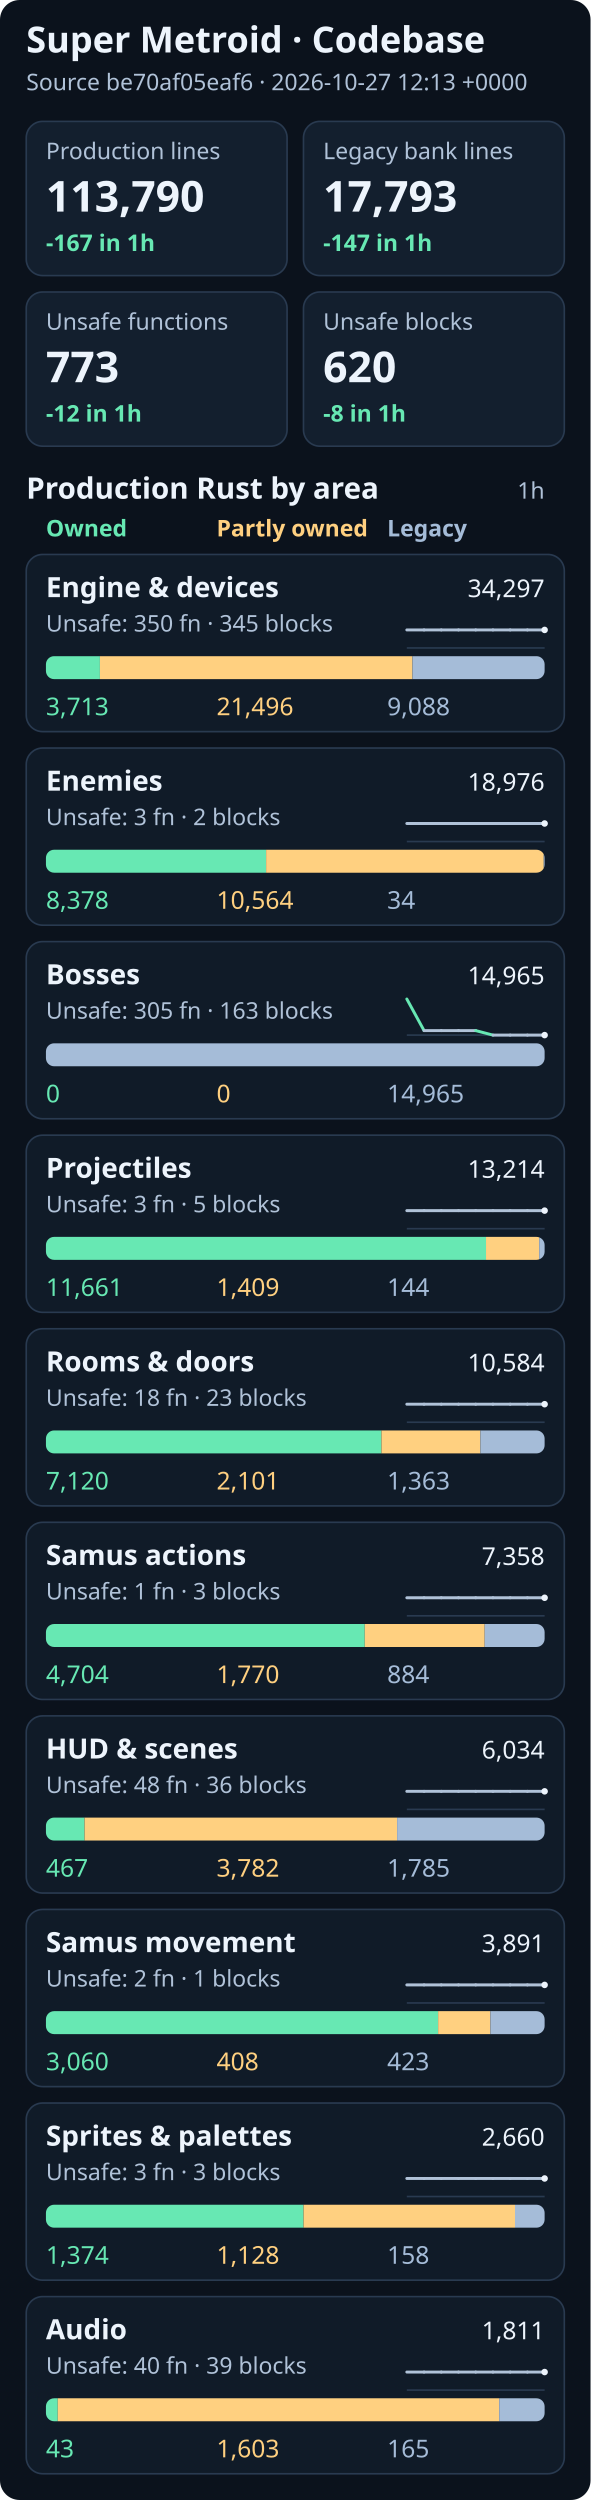
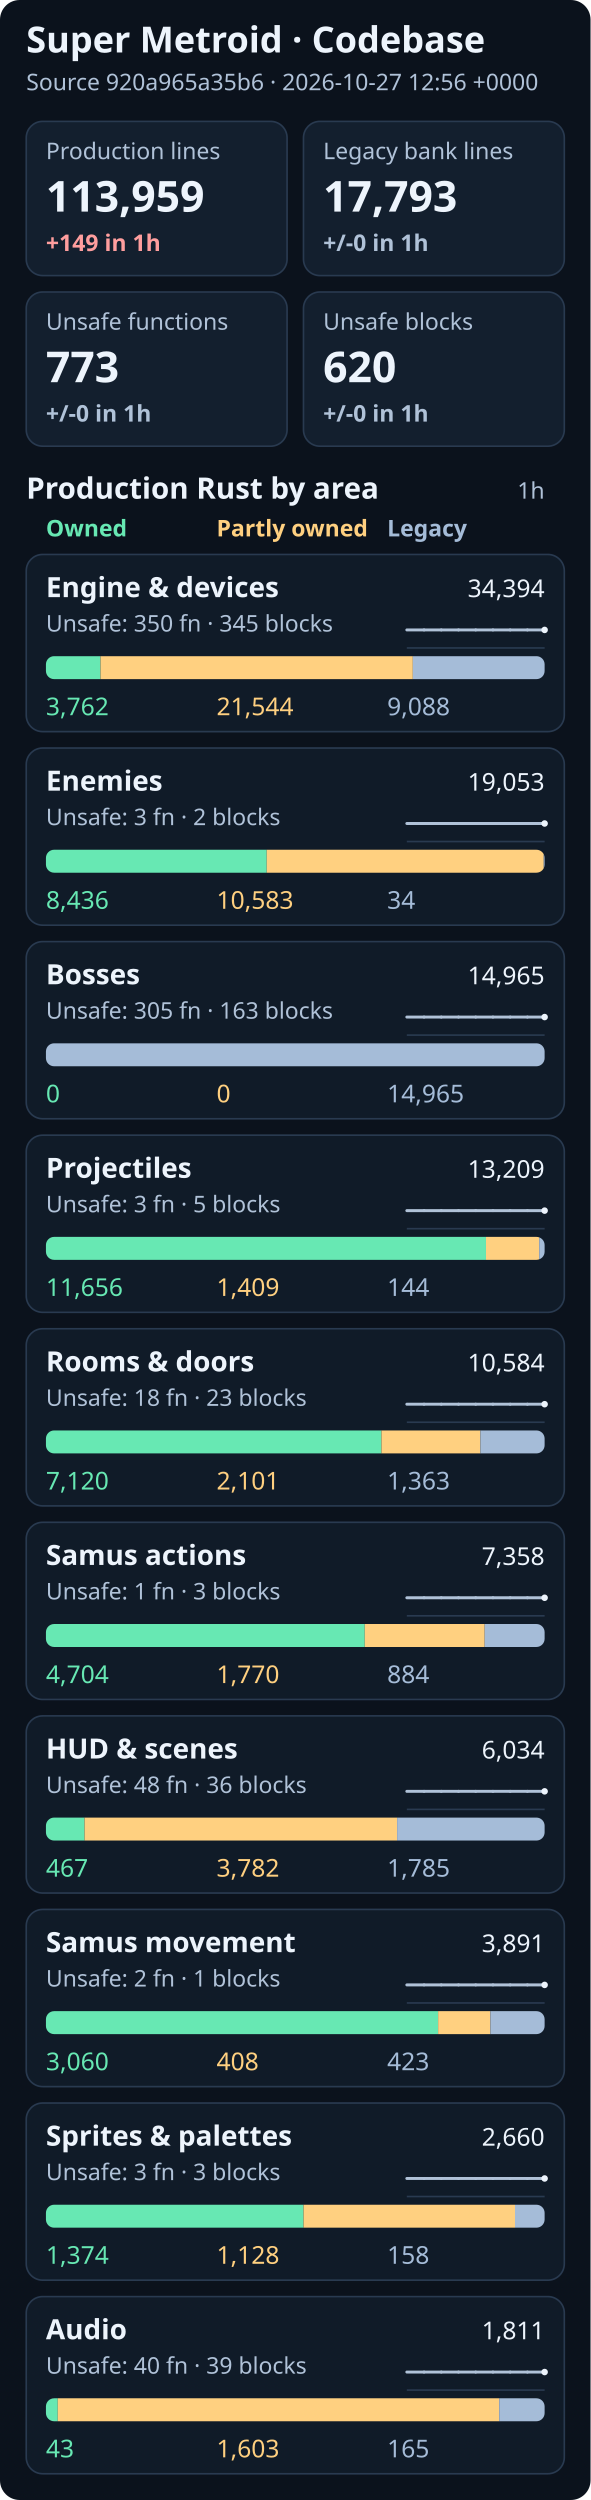
<svg xmlns="http://www.w3.org/2000/svg" width="360" height="1524" viewBox="0 0 360 1524" role="img">
  <style>text{font-family:system-ui,Segoe UI,sans-serif;fill:#edf4fc}.h{font-size:22px;font-weight:650}.l{font-size:14px;fill:#b0c2d8}.v{font-size:26px;font-weight:650}.d{font-size:14px;font-weight:600}.good{fill:#67e8b3}.bad{fill:#ff9e9e}.neutral{fill:#b0c2d8}.owned{fill:#67e8b3}.partial{fill:#ffd080}.legacy{fill:#a5bcd8}.k{font-size:14px;font-weight:600}.t{font-size:17px;font-weight:650}.s{font-size:15px;font-variant-numeric:tabular-nums}.section{font-size:18px;font-weight:650}</style>
  <rect width="360" height="1524" rx="12" fill="#0b121c" />
  <text x="16" y="32" class="h">Super Metroid · Codebase</text>
-   <text x="16" y="55" class="l">Source be70af05eaf6 · 2026-10-27 12:13 +0000</text>
+   <text x="16" y="55" class="l">Source 920a965a35b6 · 2026-10-27 12:56 +0000</text>
  <rect x="16" y="74" width="159" height="94" rx="10" fill="#131f2e" stroke="#293a50" />
  <text x="28" y="97" class="l">Production lines</text>
-   <text x="28" y="129" class="v">113,790</text>
-   <text x="28" y="153" class="d good">-167 in 1h</text>
+   <text x="28" y="129" class="v">113,959</text>
+   <text x="28" y="153" class="d bad">+149 in 1h</text>
  <rect x="185" y="74" width="159" height="94" rx="10" fill="#131f2e" stroke="#293a50" />
  <text x="197" y="97" class="l">Legacy bank lines</text>
  <text x="197" y="129" class="v">17,793</text>
-   <text x="197" y="153" class="d good">-147 in 1h</text>
+   <text x="197" y="153" class="d neutral">+/-0 in 1h</text>
  <rect x="16" y="178" width="159" height="94" rx="10" fill="#131f2e" stroke="#293a50" />
  <text x="28" y="201" class="l">Unsafe functions</text>
  <text x="28" y="233" class="v">773</text>
-   <text x="28" y="257" class="d good">-12 in 1h</text>
+   <text x="28" y="257" class="d neutral">+/-0 in 1h</text>
  <rect x="185" y="178" width="159" height="94" rx="10" fill="#131f2e" stroke="#293a50" />
  <text x="197" y="201" class="l">Unsafe blocks</text>
  <text x="197" y="233" class="v">620</text>
-   <text x="197" y="257" class="d good">-8 in 1h</text>
+   <text x="197" y="257" class="d neutral">+/-0 in 1h</text>
  <text x="16" y="304" class="section">Production Rust by area</text>
  <text x="332" y="304" class="l" text-anchor="end">1h</text>
  <text x="28" y="327" class="k owned">Owned</text>
  <text x="132" y="327" class="k partial">Partly owned</text>
  <text x="236" y="327" class="k legacy">Legacy</text>
  <g>
    <rect x="16" y="338" width="328" height="108" rx="10" fill="#101b28" stroke="#293a50" />
    <text x="28" y="364" class="t">Engine &amp; devices</text>
-     <text x="332" y="364" class="s" text-anchor="end">34,297</text>
+     <text x="332" y="364" class="s" text-anchor="end">34,394</text>
    <text x="28" y="385" class="l">Unsafe: 350 fn · 345 blocks</text>
    <path d="M248,395 h84" fill="none" stroke="#293a50" />
    <path d="M248.00,384.00 L258.50,384.00" fill="none" stroke="#b0c2d8" stroke-width="1.8" stroke-linecap="round" />
    <path d="M258.50,384.00 L269.00,384.00" fill="none" stroke="#b0c2d8" stroke-width="1.8" stroke-linecap="round" />
    <path d="M269.00,384.00 L279.50,384.00" fill="none" stroke="#b0c2d8" stroke-width="1.8" stroke-linecap="round" />
    <path d="M279.50,384.00 L290.00,384.00" fill="none" stroke="#b0c2d8" stroke-width="1.8" stroke-linecap="round" />
    <path d="M290.00,384.00 L300.50,384.00" fill="none" stroke="#b0c2d8" stroke-width="1.8" stroke-linecap="round" />
    <path d="M300.50,384.00 L311.00,384.00" fill="none" stroke="#b0c2d8" stroke-width="1.8" stroke-linecap="round" />
    <path d="M311.00,384.00 L321.50,384.00" fill="none" stroke="#b0c2d8" stroke-width="1.8" stroke-linecap="round" />
    <path d="M321.50,384.00 L332.00,384.00" fill="none" stroke="#b0c2d8" stroke-width="1.8" stroke-linecap="round" />
    <circle cx="332.00" cy="384.00" r="2" fill="#edf4fc" />
    <clipPath id="cengine">
      <rect x="28" y="400" width="304" height="14" rx="5" />
    </clipPath>
    <g clip-path="url(#cengine)">
-       <rect x="28" y="400" width="32.911" height="14" fill="#67e8b3" />
-       <rect x="60.911" y="400" width="190.535" height="14" fill="#ffd080" />
-       <rect x="251.446" y="400" width="80.554" height="14" fill="#a5bcd8" />
-     </g>
-     <text x="28" y="436" class="s owned">3,713</text>
-     <text x="132" y="436" class="s partial">21,496</text>
+       <rect x="28" y="400" width="33.251" height="14" fill="#67e8b3" />
+       <rect x="61.251" y="400" width="190.422" height="14" fill="#ffd080" />
+       <rect x="251.673" y="400" width="80.327" height="14" fill="#a5bcd8" />
+     </g>
+     <text x="28" y="436" class="s owned">3,762</text>
+     <text x="132" y="436" class="s partial">21,544</text>
    <text x="236" y="436" class="s legacy">9,088</text>
  </g>
  <g>
    <rect x="16" y="456" width="328" height="108" rx="10" fill="#101b28" stroke="#293a50" />
    <text x="28" y="482" class="t">Enemies</text>
-     <text x="332" y="482" class="s" text-anchor="end">18,976</text>
+     <text x="332" y="482" class="s" text-anchor="end">19,053</text>
    <text x="28" y="503" class="l">Unsafe: 3 fn · 2 blocks</text>
    <path d="M248,513 h84" fill="none" stroke="#293a50" />
    <path d="M248.00,502.00 L258.50,502.00" fill="none" stroke="#b0c2d8" stroke-width="1.8" stroke-linecap="round" />
    <path d="M258.50,502.00 L269.00,502.00" fill="none" stroke="#b0c2d8" stroke-width="1.8" stroke-linecap="round" />
    <path d="M269.00,502.00 L279.50,502.00" fill="none" stroke="#b0c2d8" stroke-width="1.8" stroke-linecap="round" />
    <path d="M279.50,502.00 L290.00,502.00" fill="none" stroke="#b0c2d8" stroke-width="1.8" stroke-linecap="round" />
    <path d="M290.00,502.00 L300.50,502.00" fill="none" stroke="#b0c2d8" stroke-width="1.8" stroke-linecap="round" />
    <path d="M300.50,502.00 L311.00,502.00" fill="none" stroke="#b0c2d8" stroke-width="1.8" stroke-linecap="round" />
    <path d="M311.00,502.00 L321.50,502.00" fill="none" stroke="#b0c2d8" stroke-width="1.8" stroke-linecap="round" />
    <path d="M321.50,502.00 L332.00,502.00" fill="none" stroke="#b0c2d8" stroke-width="1.8" stroke-linecap="round" />
    <circle cx="332.00" cy="502.00" r="2" fill="#edf4fc" />
    <clipPath id="cenemies">
      <rect x="28" y="518" width="304" height="14" rx="5" />
    </clipPath>
    <g clip-path="url(#cenemies)">
-       <rect x="28" y="518" width="134.218" height="14" fill="#67e8b3" />
-       <rect x="162.218" y="518" width="169.238" height="14" fill="#ffd080" />
-       <rect x="331.455" y="518" width="0.545" height="14" fill="#a5bcd8" />
-     </g>
-     <text x="28" y="554" class="s owned">8,378</text>
-     <text x="132" y="554" class="s partial">10,564</text>
+       <rect x="28" y="518" width="134.601" height="14" fill="#67e8b3" />
+       <rect x="162.601" y="518" width="168.857" height="14" fill="#ffd080" />
+       <rect x="331.457" y="518" width="0.542" height="14" fill="#a5bcd8" />
+     </g>
+     <text x="28" y="554" class="s owned">8,436</text>
+     <text x="132" y="554" class="s partial">10,583</text>
    <text x="236" y="554" class="s legacy">34</text>
  </g>
  <g>
    <rect x="16" y="574" width="328" height="108" rx="10" fill="#101b28" stroke="#293a50" />
    <text x="28" y="600" class="t">Bosses</text>
    <text x="332" y="600" class="s" text-anchor="end">14,965</text>
    <text x="28" y="621" class="l">Unsafe: 305 fn · 163 blocks</text>
    <path d="M248,631 h84" fill="none" stroke="#293a50" />
-     <path d="M248.00,609.00 L258.50,628.25" fill="none" stroke="#67e8b3" stroke-width="1.8" stroke-linecap="round" />
-     <path d="M258.50,628.25 L269.00,628.25" fill="none" stroke="#b0c2d8" stroke-width="1.8" stroke-linecap="round" />
-     <path d="M269.00,628.25 L279.50,628.25" fill="none" stroke="#b0c2d8" stroke-width="1.8" stroke-linecap="round" />
-     <path d="M279.50,628.25 L290.00,628.25" fill="none" stroke="#b0c2d8" stroke-width="1.8" stroke-linecap="round" />
-     <path d="M290.00,628.25 L300.50,631.00" fill="none" stroke="#67e8b3" stroke-width="1.8" stroke-linecap="round" />
-     <path d="M300.50,631.00 L311.00,631.00" fill="none" stroke="#b0c2d8" stroke-width="1.8" stroke-linecap="round" />
-     <path d="M311.00,631.00 L321.50,631.00" fill="none" stroke="#b0c2d8" stroke-width="1.8" stroke-linecap="round" />
-     <path d="M321.50,631.00 L332.00,631.00" fill="none" stroke="#b0c2d8" stroke-width="1.8" stroke-linecap="round" />
-     <circle cx="332.00" cy="631.00" r="2" fill="#edf4fc" />
+     <path d="M248.00,620.00 L258.50,620.00" fill="none" stroke="#b0c2d8" stroke-width="1.8" stroke-linecap="round" />
+     <path d="M258.50,620.00 L269.00,620.00" fill="none" stroke="#b0c2d8" stroke-width="1.8" stroke-linecap="round" />
+     <path d="M269.00,620.00 L279.50,620.00" fill="none" stroke="#b0c2d8" stroke-width="1.8" stroke-linecap="round" />
+     <path d="M279.50,620.00 L290.00,620.00" fill="none" stroke="#b0c2d8" stroke-width="1.8" stroke-linecap="round" />
+     <path d="M290.00,620.00 L300.50,620.00" fill="none" stroke="#b0c2d8" stroke-width="1.8" stroke-linecap="round" />
+     <path d="M300.50,620.00 L311.00,620.00" fill="none" stroke="#b0c2d8" stroke-width="1.8" stroke-linecap="round" />
+     <path d="M311.00,620.00 L321.50,620.00" fill="none" stroke="#b0c2d8" stroke-width="1.8" stroke-linecap="round" />
+     <path d="M321.50,620.00 L332.00,620.00" fill="none" stroke="#b0c2d8" stroke-width="1.8" stroke-linecap="round" />
+     <circle cx="332.00" cy="620.00" r="2" fill="#edf4fc" />
    <clipPath id="cbosses">
      <rect x="28" y="636" width="304" height="14" rx="5" />
    </clipPath>
    <g clip-path="url(#cbosses)">
      <rect x="28" y="636" width="304" height="14" fill="#a5bcd8" />
    </g>
    <text x="28" y="672" class="s owned">0</text>
    <text x="132" y="672" class="s partial">0</text>
    <text x="236" y="672" class="s legacy">14,965</text>
  </g>
  <g>
    <rect x="16" y="692" width="328" height="108" rx="10" fill="#101b28" stroke="#293a50" />
    <text x="28" y="718" class="t">Projectiles</text>
-     <text x="332" y="718" class="s" text-anchor="end">13,214</text>
+     <text x="332" y="718" class="s" text-anchor="end">13,209</text>
    <text x="28" y="739" class="l">Unsafe: 3 fn · 5 blocks</text>
    <path d="M248,749 h84" fill="none" stroke="#293a50" />
    <path d="M248.00,738.00 L258.50,738.00" fill="none" stroke="#b0c2d8" stroke-width="1.8" stroke-linecap="round" />
    <path d="M258.50,738.00 L269.00,738.00" fill="none" stroke="#b0c2d8" stroke-width="1.8" stroke-linecap="round" />
    <path d="M269.00,738.00 L279.50,738.00" fill="none" stroke="#b0c2d8" stroke-width="1.8" stroke-linecap="round" />
    <path d="M279.50,738.00 L290.00,738.00" fill="none" stroke="#b0c2d8" stroke-width="1.8" stroke-linecap="round" />
    <path d="M290.00,738.00 L300.50,738.00" fill="none" stroke="#b0c2d8" stroke-width="1.8" stroke-linecap="round" />
    <path d="M300.50,738.00 L311.00,738.00" fill="none" stroke="#b0c2d8" stroke-width="1.8" stroke-linecap="round" />
    <path d="M311.00,738.00 L321.50,738.00" fill="none" stroke="#b0c2d8" stroke-width="1.8" stroke-linecap="round" />
    <path d="M321.50,738.00 L332.00,738.00" fill="none" stroke="#b0c2d8" stroke-width="1.8" stroke-linecap="round" />
    <circle cx="332.00" cy="738.00" r="2" fill="#edf4fc" />
    <clipPath id="cprojectiles">
      <rect x="28" y="754" width="304" height="14" rx="5" />
    </clipPath>
    <g clip-path="url(#cprojectiles)">
-       <rect x="28" y="754" width="268.272" height="14" fill="#67e8b3" />
-       <rect x="296.272" y="754" width="32.415" height="14" fill="#ffd080" />
-       <rect x="328.687" y="754" width="3.313" height="14" fill="#a5bcd8" />
-     </g>
-     <text x="28" y="790" class="s owned">11,661</text>
+       <rect x="28" y="754" width="268.258" height="14" fill="#67e8b3" />
+       <rect x="296.258" y="754" width="32.428" height="14" fill="#ffd080" />
+       <rect x="328.686" y="754" width="3.314" height="14" fill="#a5bcd8" />
+     </g>
+     <text x="28" y="790" class="s owned">11,656</text>
    <text x="132" y="790" class="s partial">1,409</text>
    <text x="236" y="790" class="s legacy">144</text>
  </g>
  <g>
    <rect x="16" y="810" width="328" height="108" rx="10" fill="#101b28" stroke="#293a50" />
    <text x="28" y="836" class="t">Rooms &amp; doors</text>
    <text x="332" y="836" class="s" text-anchor="end">10,584</text>
    <text x="28" y="857" class="l">Unsafe: 18 fn · 23 blocks</text>
    <path d="M248,867 h84" fill="none" stroke="#293a50" />
    <path d="M248.00,856.00 L258.50,856.00" fill="none" stroke="#b0c2d8" stroke-width="1.8" stroke-linecap="round" />
    <path d="M258.50,856.00 L269.00,856.00" fill="none" stroke="#b0c2d8" stroke-width="1.8" stroke-linecap="round" />
    <path d="M269.00,856.00 L279.50,856.00" fill="none" stroke="#b0c2d8" stroke-width="1.8" stroke-linecap="round" />
    <path d="M279.50,856.00 L290.00,856.00" fill="none" stroke="#b0c2d8" stroke-width="1.8" stroke-linecap="round" />
    <path d="M290.00,856.00 L300.50,856.00" fill="none" stroke="#b0c2d8" stroke-width="1.8" stroke-linecap="round" />
    <path d="M300.50,856.00 L311.00,856.00" fill="none" stroke="#b0c2d8" stroke-width="1.8" stroke-linecap="round" />
    <path d="M311.00,856.00 L321.50,856.00" fill="none" stroke="#b0c2d8" stroke-width="1.8" stroke-linecap="round" />
    <path d="M321.50,856.00 L332.00,856.00" fill="none" stroke="#b0c2d8" stroke-width="1.8" stroke-linecap="round" />
    <circle cx="332.00" cy="856.00" r="2" fill="#edf4fc" />
    <clipPath id="crooms">
      <rect x="28" y="872" width="304" height="14" rx="5" />
    </clipPath>
    <g clip-path="url(#crooms)">
      <rect x="28" y="872" width="204.505" height="14" fill="#67e8b3" />
      <rect x="232.505" y="872" width="60.346" height="14" fill="#ffd080" />
      <rect x="292.851" y="872" width="39.149" height="14" fill="#a5bcd8" />
    </g>
    <text x="28" y="908" class="s owned">7,120</text>
    <text x="132" y="908" class="s partial">2,101</text>
    <text x="236" y="908" class="s legacy">1,363</text>
  </g>
  <g>
    <rect x="16" y="928" width="328" height="108" rx="10" fill="#101b28" stroke="#293a50" />
    <text x="28" y="954" class="t">Samus actions</text>
    <text x="332" y="954" class="s" text-anchor="end">7,358</text>
    <text x="28" y="975" class="l">Unsafe: 1 fn · 3 blocks</text>
    <path d="M248,985 h84" fill="none" stroke="#293a50" />
    <path d="M248.00,974.00 L258.50,974.00" fill="none" stroke="#b0c2d8" stroke-width="1.8" stroke-linecap="round" />
    <path d="M258.50,974.00 L269.00,974.00" fill="none" stroke="#b0c2d8" stroke-width="1.8" stroke-linecap="round" />
    <path d="M269.00,974.00 L279.50,974.00" fill="none" stroke="#b0c2d8" stroke-width="1.8" stroke-linecap="round" />
    <path d="M279.50,974.00 L290.00,974.00" fill="none" stroke="#b0c2d8" stroke-width="1.8" stroke-linecap="round" />
    <path d="M290.00,974.00 L300.50,974.00" fill="none" stroke="#b0c2d8" stroke-width="1.8" stroke-linecap="round" />
    <path d="M300.50,974.00 L311.00,974.00" fill="none" stroke="#b0c2d8" stroke-width="1.8" stroke-linecap="round" />
    <path d="M311.00,974.00 L321.50,974.00" fill="none" stroke="#b0c2d8" stroke-width="1.8" stroke-linecap="round" />
    <path d="M321.50,974.00 L332.00,974.00" fill="none" stroke="#b0c2d8" stroke-width="1.8" stroke-linecap="round" />
    <circle cx="332.00" cy="974.00" r="2" fill="#edf4fc" />
    <clipPath id="csamus">
      <rect x="28" y="990" width="304" height="14" rx="5" />
    </clipPath>
    <g clip-path="url(#csamus)">
      <rect x="28" y="990" width="194.349" height="14" fill="#67e8b3" />
      <rect x="222.349" y="990" width="73.129" height="14" fill="#ffd080" />
      <rect x="295.477" y="990" width="36.523" height="14" fill="#a5bcd8" />
    </g>
    <text x="28" y="1026" class="s owned">4,704</text>
    <text x="132" y="1026" class="s partial">1,770</text>
    <text x="236" y="1026" class="s legacy">884</text>
  </g>
  <g>
    <rect x="16" y="1046" width="328" height="108" rx="10" fill="#101b28" stroke="#293a50" />
    <text x="28" y="1072" class="t">HUD &amp; scenes</text>
    <text x="332" y="1072" class="s" text-anchor="end">6,034</text>
    <text x="28" y="1093" class="l">Unsafe: 48 fn · 36 blocks</text>
    <path d="M248,1103 h84" fill="none" stroke="#293a50" />
    <path d="M248.00,1092.00 L258.50,1092.00" fill="none" stroke="#b0c2d8" stroke-width="1.8" stroke-linecap="round" />
    <path d="M258.50,1092.00 L269.00,1092.00" fill="none" stroke="#b0c2d8" stroke-width="1.8" stroke-linecap="round" />
    <path d="M269.00,1092.00 L279.50,1092.00" fill="none" stroke="#b0c2d8" stroke-width="1.8" stroke-linecap="round" />
    <path d="M279.50,1092.00 L290.00,1092.00" fill="none" stroke="#b0c2d8" stroke-width="1.8" stroke-linecap="round" />
    <path d="M290.00,1092.00 L300.50,1092.00" fill="none" stroke="#b0c2d8" stroke-width="1.8" stroke-linecap="round" />
    <path d="M300.50,1092.00 L311.00,1092.00" fill="none" stroke="#b0c2d8" stroke-width="1.8" stroke-linecap="round" />
    <path d="M311.00,1092.00 L321.50,1092.00" fill="none" stroke="#b0c2d8" stroke-width="1.8" stroke-linecap="round" />
    <path d="M321.50,1092.00 L332.00,1092.00" fill="none" stroke="#b0c2d8" stroke-width="1.8" stroke-linecap="round" />
    <circle cx="332.00" cy="1092.00" r="2" fill="#edf4fc" />
    <clipPath id="chud">
      <rect x="28" y="1108" width="304" height="14" rx="5" />
    </clipPath>
    <g clip-path="url(#chud)">
      <rect x="28" y="1108" width="23.528" height="14" fill="#67e8b3" />
      <rect x="51.528" y="1108" width="190.542" height="14" fill="#ffd080" />
      <rect x="242.07" y="1108" width="89.93" height="14" fill="#a5bcd8" />
    </g>
    <text x="28" y="1144" class="s owned">467</text>
    <text x="132" y="1144" class="s partial">3,782</text>
    <text x="236" y="1144" class="s legacy">1,785</text>
  </g>
  <g>
    <rect x="16" y="1164" width="328" height="108" rx="10" fill="#101b28" stroke="#293a50" />
    <text x="28" y="1190" class="t">Samus movement</text>
    <text x="332" y="1190" class="s" text-anchor="end">3,891</text>
    <text x="28" y="1211" class="l">Unsafe: 2 fn · 1 blocks</text>
    <path d="M248,1221 h84" fill="none" stroke="#293a50" />
    <path d="M248.00,1210.00 L258.50,1210.00" fill="none" stroke="#b0c2d8" stroke-width="1.8" stroke-linecap="round" />
    <path d="M258.50,1210.00 L269.00,1210.00" fill="none" stroke="#b0c2d8" stroke-width="1.8" stroke-linecap="round" />
    <path d="M269.00,1210.00 L279.50,1210.00" fill="none" stroke="#b0c2d8" stroke-width="1.8" stroke-linecap="round" />
    <path d="M279.50,1210.00 L290.00,1210.00" fill="none" stroke="#b0c2d8" stroke-width="1.8" stroke-linecap="round" />
    <path d="M290.00,1210.00 L300.50,1210.00" fill="none" stroke="#b0c2d8" stroke-width="1.8" stroke-linecap="round" />
    <path d="M300.50,1210.00 L311.00,1210.00" fill="none" stroke="#b0c2d8" stroke-width="1.8" stroke-linecap="round" />
    <path d="M311.00,1210.00 L321.50,1210.00" fill="none" stroke="#b0c2d8" stroke-width="1.8" stroke-linecap="round" />
    <path d="M321.50,1210.00 L332.00,1210.00" fill="none" stroke="#b0c2d8" stroke-width="1.8" stroke-linecap="round" />
    <circle cx="332.00" cy="1210.00" r="2" fill="#edf4fc" />
    <clipPath id="cmovement">
      <rect x="28" y="1226" width="304" height="14" rx="5" />
    </clipPath>
    <g clip-path="url(#cmovement)">
      <rect x="28" y="1226" width="239.075" height="14" fill="#67e8b3" />
      <rect x="267.075" y="1226" width="31.877" height="14" fill="#ffd080" />
      <rect x="298.951" y="1226" width="33.049" height="14" fill="#a5bcd8" />
    </g>
    <text x="28" y="1262" class="s owned">3,060</text>
    <text x="132" y="1262" class="s partial">408</text>
    <text x="236" y="1262" class="s legacy">423</text>
  </g>
  <g>
    <rect x="16" y="1282" width="328" height="108" rx="10" fill="#101b28" stroke="#293a50" />
    <text x="28" y="1308" class="t">Sprites &amp; palettes</text>
    <text x="332" y="1308" class="s" text-anchor="end">2,660</text>
    <text x="28" y="1329" class="l">Unsafe: 3 fn · 3 blocks</text>
    <path d="M248,1339 h84" fill="none" stroke="#293a50" />
    <path d="M248.00,1328.00 L258.50,1328.00" fill="none" stroke="#b0c2d8" stroke-width="1.8" stroke-linecap="round" />
    <path d="M258.50,1328.00 L269.00,1328.00" fill="none" stroke="#b0c2d8" stroke-width="1.8" stroke-linecap="round" />
    <path d="M269.00,1328.00 L279.50,1328.00" fill="none" stroke="#b0c2d8" stroke-width="1.8" stroke-linecap="round" />
    <path d="M279.50,1328.00 L290.00,1328.00" fill="none" stroke="#b0c2d8" stroke-width="1.8" stroke-linecap="round" />
    <path d="M290.00,1328.00 L300.50,1328.00" fill="none" stroke="#b0c2d8" stroke-width="1.8" stroke-linecap="round" />
    <path d="M300.50,1328.00 L311.00,1328.00" fill="none" stroke="#b0c2d8" stroke-width="1.8" stroke-linecap="round" />
    <path d="M311.00,1328.00 L321.50,1328.00" fill="none" stroke="#b0c2d8" stroke-width="1.8" stroke-linecap="round" />
    <path d="M321.50,1328.00 L332.00,1328.00" fill="none" stroke="#b0c2d8" stroke-width="1.8" stroke-linecap="round" />
    <circle cx="332.00" cy="1328.00" r="2" fill="#edf4fc" />
    <clipPath id="cgraphics">
      <rect x="28" y="1344" width="304" height="14" rx="5" />
    </clipPath>
    <g clip-path="url(#cgraphics)">
      <rect x="28" y="1344" width="157.029" height="14" fill="#67e8b3" />
      <rect x="185.029" y="1344" width="128.914" height="14" fill="#ffd080" />
      <rect x="313.943" y="1344" width="18.057" height="14" fill="#a5bcd8" />
    </g>
    <text x="28" y="1380" class="s owned">1,374</text>
    <text x="132" y="1380" class="s partial">1,128</text>
    <text x="236" y="1380" class="s legacy">158</text>
  </g>
  <g>
    <rect x="16" y="1400" width="328" height="108" rx="10" fill="#101b28" stroke="#293a50" />
    <text x="28" y="1426" class="t">Audio</text>
    <text x="332" y="1426" class="s" text-anchor="end">1,811</text>
    <text x="28" y="1447" class="l">Unsafe: 40 fn · 39 blocks</text>
    <path d="M248,1457 h84" fill="none" stroke="#293a50" />
    <path d="M248.00,1446.00 L258.50,1446.00" fill="none" stroke="#b0c2d8" stroke-width="1.8" stroke-linecap="round" />
    <path d="M258.50,1446.00 L269.00,1446.00" fill="none" stroke="#b0c2d8" stroke-width="1.8" stroke-linecap="round" />
    <path d="M269.00,1446.00 L279.50,1446.00" fill="none" stroke="#b0c2d8" stroke-width="1.8" stroke-linecap="round" />
    <path d="M279.50,1446.00 L290.00,1446.00" fill="none" stroke="#b0c2d8" stroke-width="1.8" stroke-linecap="round" />
    <path d="M290.00,1446.00 L300.50,1446.00" fill="none" stroke="#b0c2d8" stroke-width="1.8" stroke-linecap="round" />
    <path d="M300.50,1446.00 L311.00,1446.00" fill="none" stroke="#b0c2d8" stroke-width="1.8" stroke-linecap="round" />
    <path d="M311.00,1446.00 L321.50,1446.00" fill="none" stroke="#b0c2d8" stroke-width="1.8" stroke-linecap="round" />
    <path d="M321.50,1446.00 L332.00,1446.00" fill="none" stroke="#b0c2d8" stroke-width="1.8" stroke-linecap="round" />
    <circle cx="332.00" cy="1446.00" r="2" fill="#edf4fc" />
    <clipPath id="caudio">
      <rect x="28" y="1462" width="304" height="14" rx="5" />
    </clipPath>
    <g clip-path="url(#caudio)">
      <rect x="28" y="1462" width="7.218" height="14" fill="#67e8b3" />
      <rect x="35.218" y="1462" width="269.084" height="14" fill="#ffd080" />
      <rect x="304.303" y="1462" width="27.697" height="14" fill="#a5bcd8" />
    </g>
    <text x="28" y="1498" class="s owned">43</text>
    <text x="132" y="1498" class="s partial">1,603</text>
    <text x="236" y="1498" class="s legacy">165</text>
  </g>
</svg>
